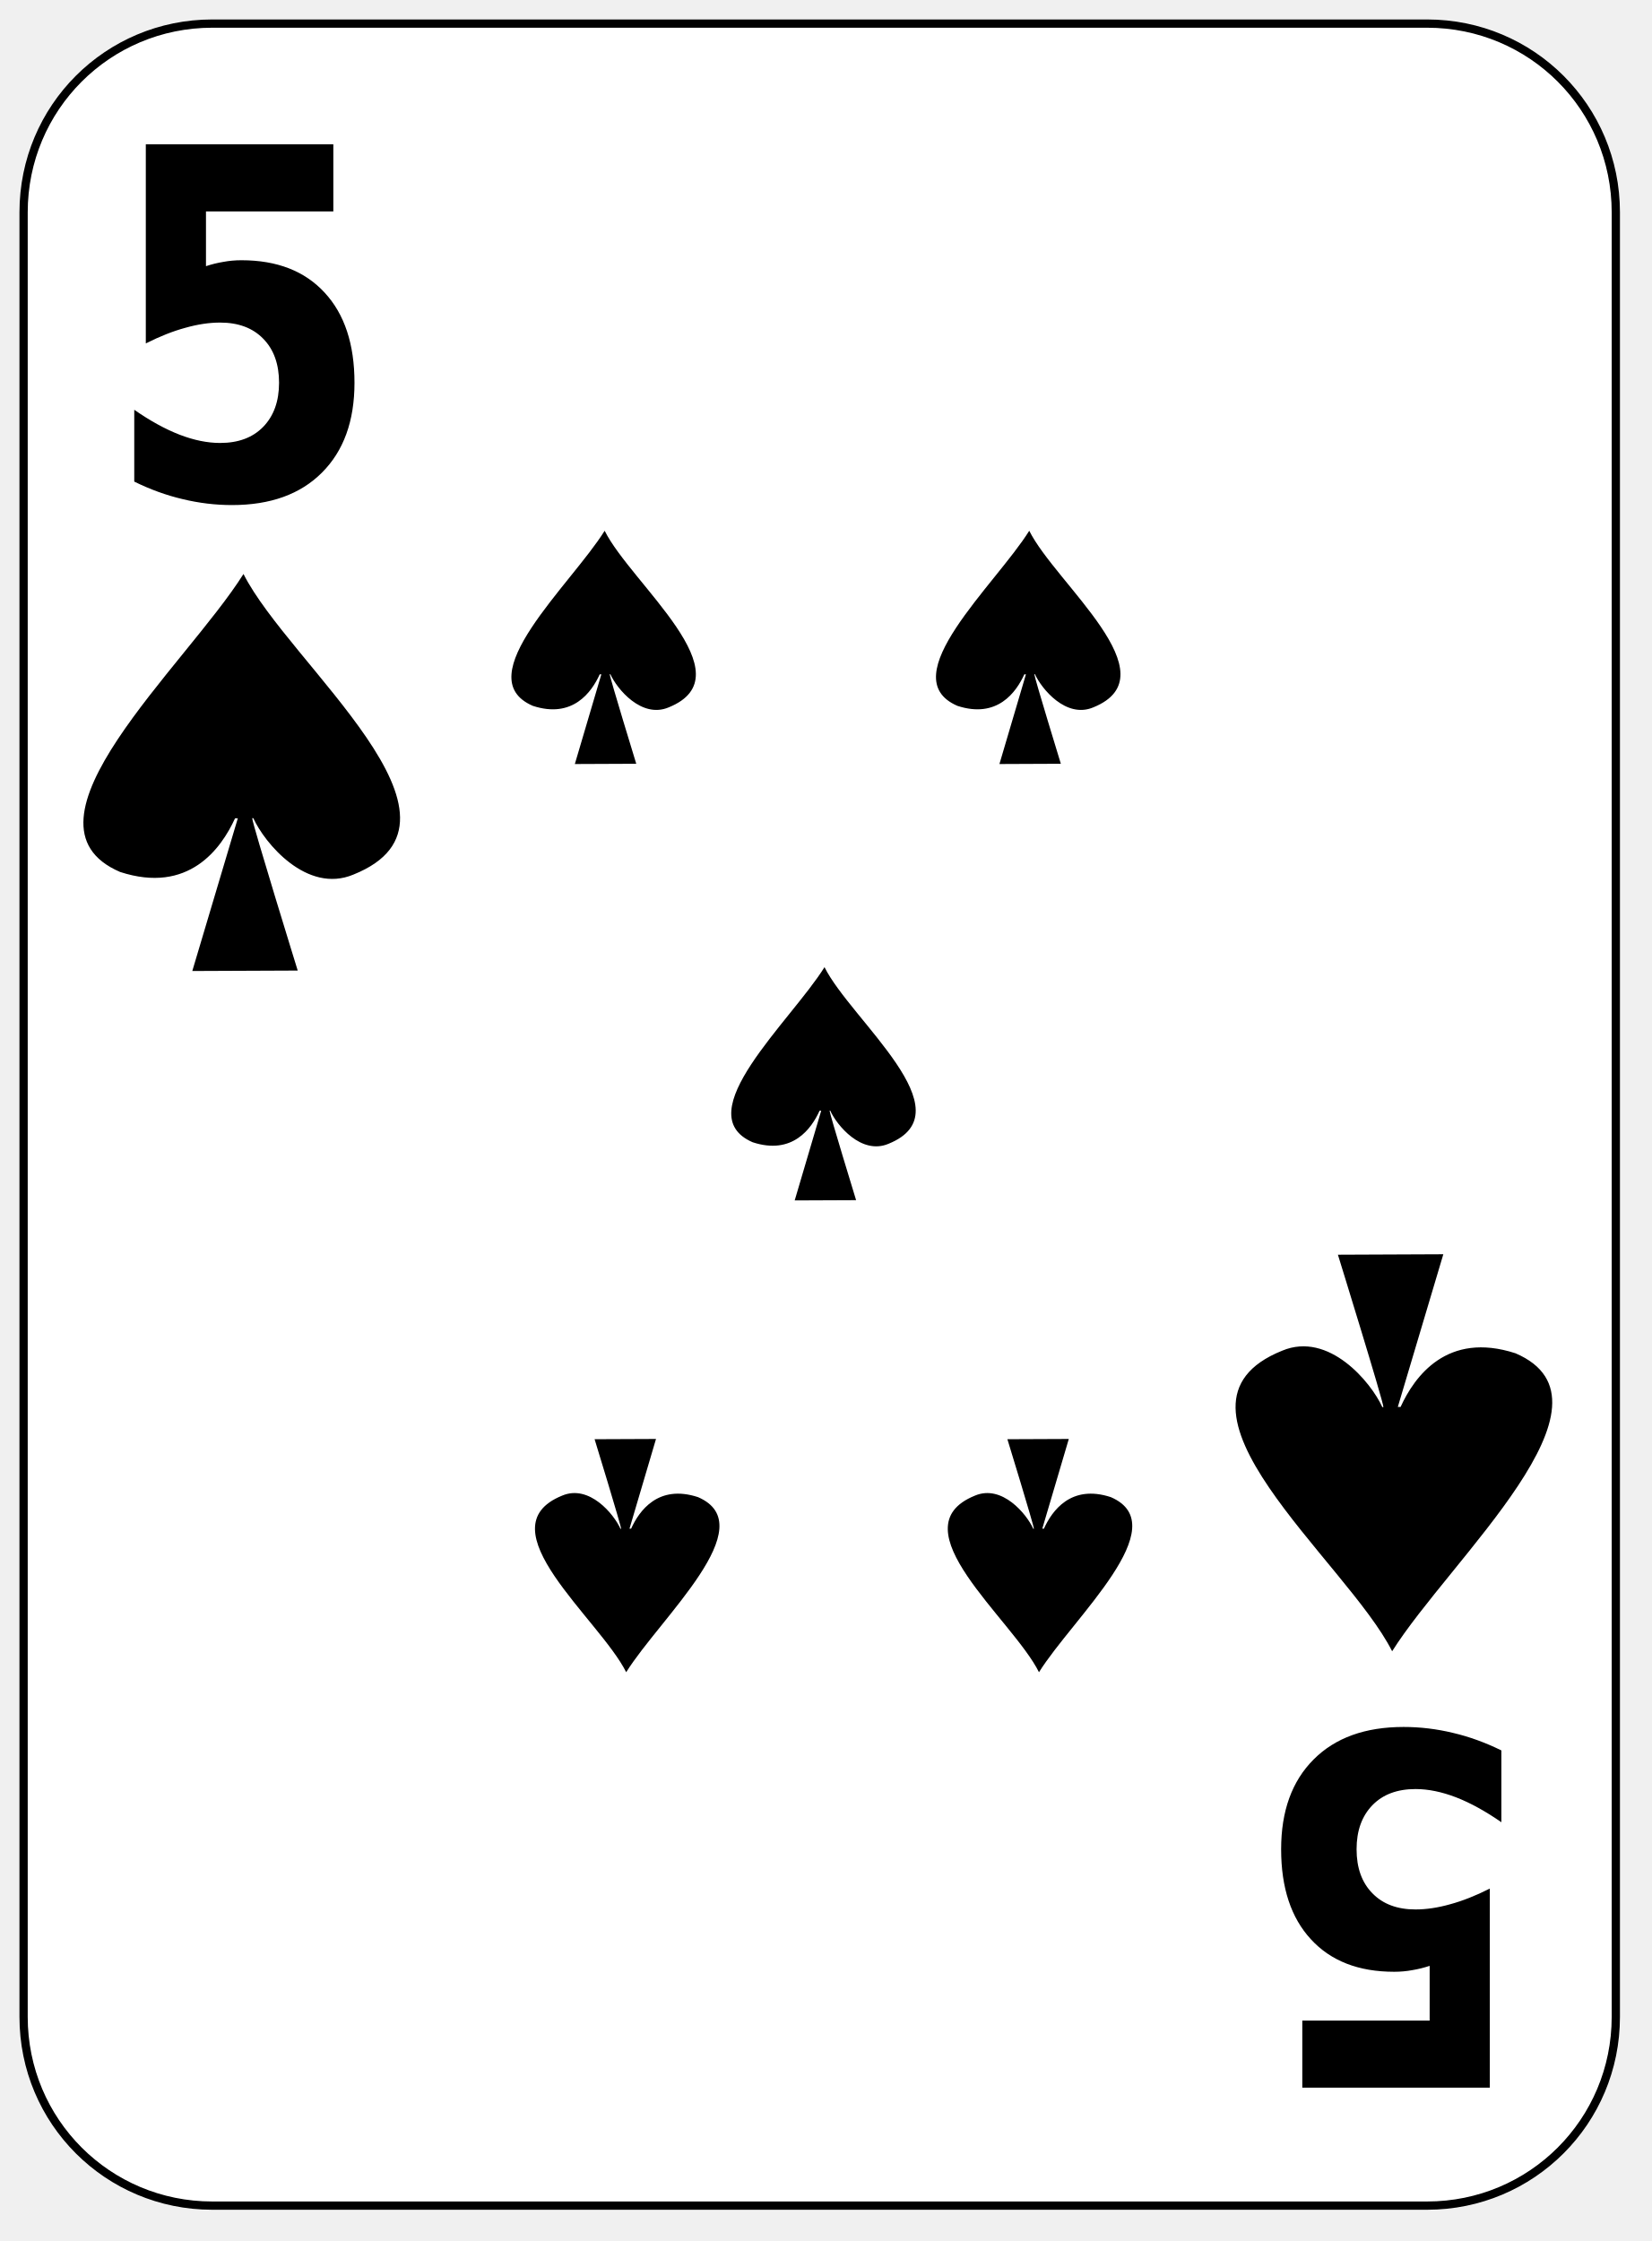
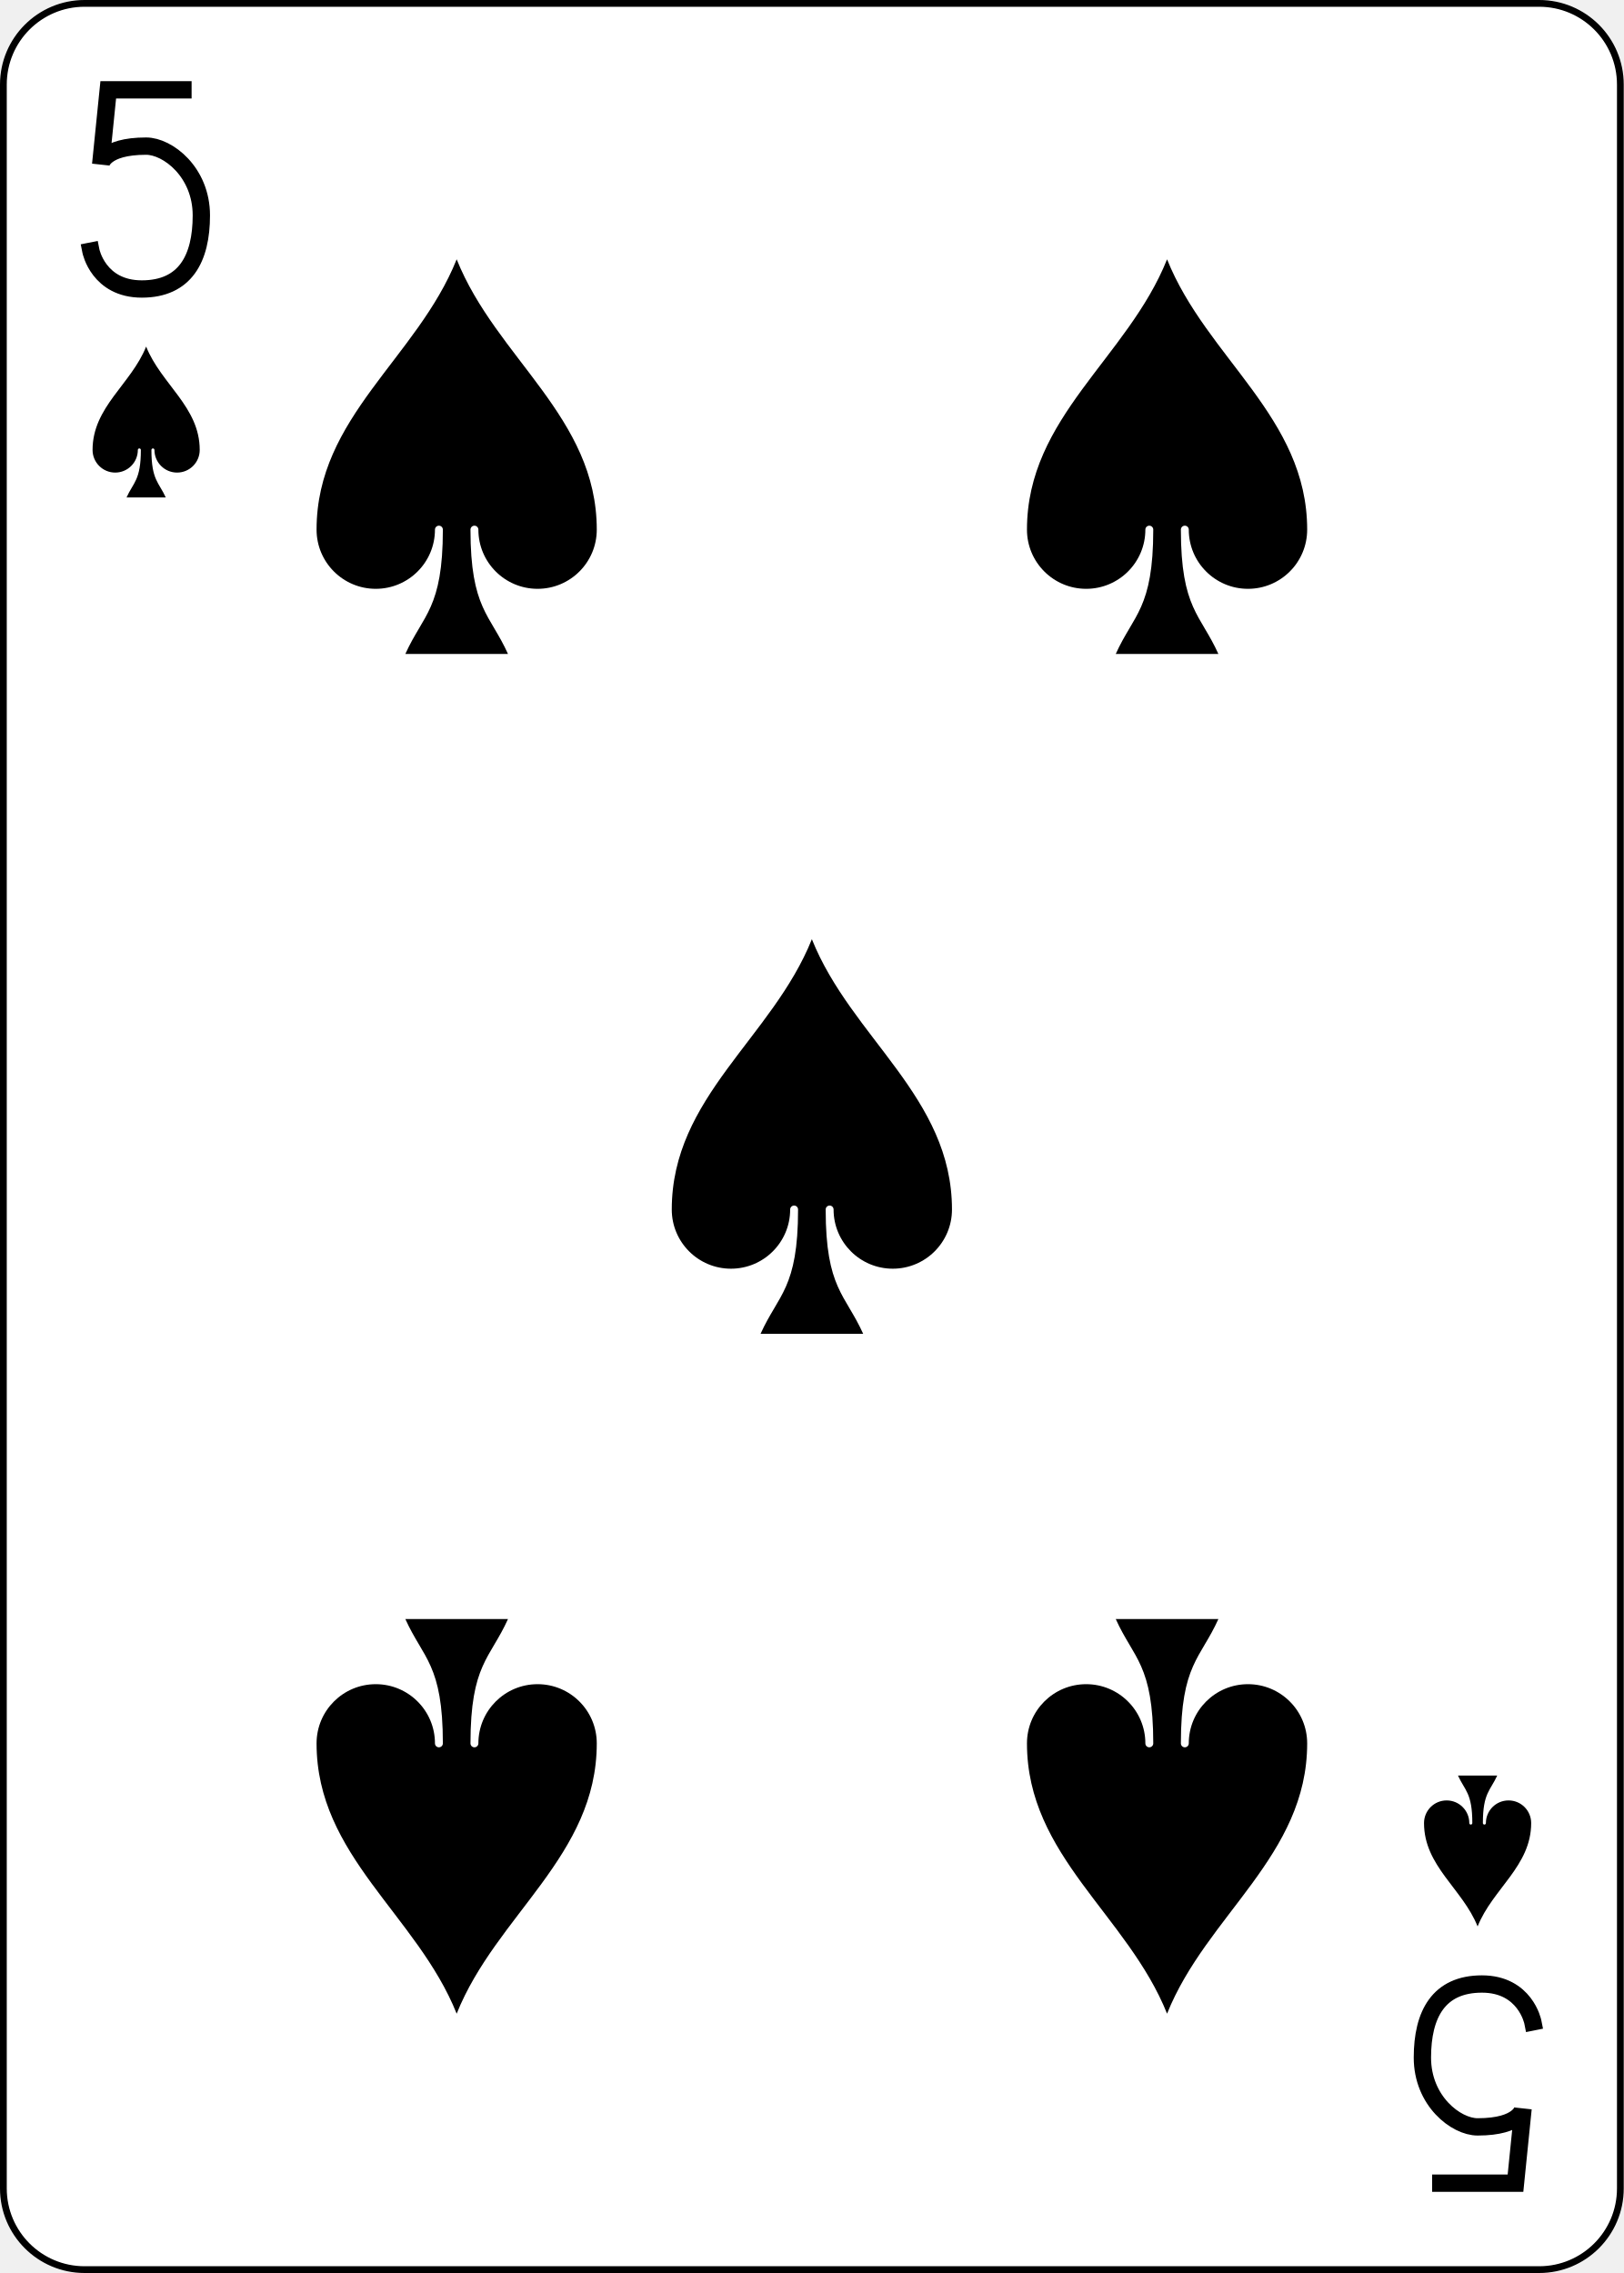
- <svg xmlns="http://www.w3.org/2000/svg" xmlns:xlink="http://www.w3.org/1999/xlink" id="svg2" height="190" preserveAspectRatio="xMinYMin meet" viewBox="0 0 140 190" y="0" x="0" version="1.0">
-   <defs id="defs3">
-     <linearGradient id="linearGradient3920">
-       <stop id="stop3922" offset="0" style="stop-color:#ffffff;stop-opacity:1;" />
-       <stop id="stop3924" offset="1" style="stop-color:#ffffff;stop-opacity:0;" />
-     </linearGradient>
-     <linearGradient id="linearGradient2060">
-       <stop id="stop2062" offset="0" style="stop-color:#ebf0d0;stop-opacity:1;" />
-       <stop id="stop2064" offset="1" style="stop-color:#ffffeb;stop-opacity:1;" />
-     </linearGradient>
-     <linearGradient id="linearGradient1575">
-       <stop id="stop1576" offset="0" style="stop-color:#ffffff;stop-opacity:0.5;" />
-       <stop id="stop1577" offset="1" style="stop-color:#ffffff;stop-opacity:0;" />
-     </linearGradient>
-     <linearGradient gradientTransform="translate(0,-1)" gradientUnits="userSpaceOnUse" xlink:href="#linearGradient2060" id="linearGradient4853" y2="128.695" x2="109" y1="63.1" x1="2" />
-     <linearGradient gradientUnits="userSpaceOnUse" xlink:href="#linearGradient3920" id="linearGradient3926" y2="209.561" x2="159.435" y1="142.784" x1="233.887" />
-     <linearGradient gradientUnits="userSpaceOnUse" xlink:href="#linearGradient3920" id="linearGradient1368" y2="209.561" x2="159.435" y1="142.784" x1="233.887" />
-     <linearGradient gradientTransform="translate(0,-1)" gradientUnits="userSpaceOnUse" xlink:href="#linearGradient2060" id="linearGradient1366" y2="128.695" x2="109" y1="63.1" x1="2" />
-     <linearGradient id="linearGradient1360">
-       <stop id="stop1362" offset="0" style="stop-color:#ffffff;stop-opacity:0.5;" />
-       <stop id="stop1364" offset="1" style="stop-color:#ffffff;stop-opacity:0;" />
-     </linearGradient>
-     <linearGradient id="linearGradient1354">
-       <stop id="stop1356" offset="0" style="stop-color:#ebf0d0;stop-opacity:1;" />
-       <stop id="stop1358" offset="1" style="stop-color:#ffffeb;stop-opacity:1;" />
-     </linearGradient>
-     <linearGradient gradientTransform="translate(0,-1)" gradientUnits="userSpaceOnUse" xlink:href="#linearGradient2060" id="linearGradient1398" y2="128.695" x2="109" y1="63.1" x1="2" />
-     <linearGradient gradientTransform="translate(0,-1)" gradientUnits="userSpaceOnUse" xlink:href="#linearGradient2060" id="linearGradient2350" y2="128.695" x2="109" y1="63.1" x1="2" />
-     <linearGradient id="linearGradient2344">
-       <stop id="stop2346" offset="0" style="stop-color:#ebf0d0;stop-opacity:1;" />
-       <stop id="stop2348" offset="1" style="stop-color:#ffffeb;stop-opacity:1;" />
-     </linearGradient>
-     <linearGradient id="linearGradient2338">
-       <stop id="stop2340" offset="0" style="stop-color:#ffffff;stop-opacity:0.5;" />
-       <stop id="stop2342" offset="1" style="stop-color:#ffffff;stop-opacity:0;" />
-     </linearGradient>
-     <linearGradient gradientTransform="translate(0,-1)" gradientUnits="userSpaceOnUse" xlink:href="#linearGradient2060" id="linearGradient2336" y2="128.695" x2="109" y1="63.1" x1="2" />
-     <linearGradient gradientUnits="userSpaceOnUse" xlink:href="#linearGradient3920" id="linearGradient2334" y2="209.561" x2="159.435" y1="142.784" x1="233.887" />
-     <linearGradient gradientUnits="userSpaceOnUse" xlink:href="#linearGradient3920" id="linearGradient2332" y2="209.561" x2="159.435" y1="142.784" x1="233.887" />
-     <linearGradient gradientTransform="translate(0,-1)" gradientUnits="userSpaceOnUse" xlink:href="#linearGradient2060" id="linearGradient2330" y2="128.695" x2="109" y1="63.1" x1="2" />
-     <linearGradient id="linearGradient2324">
-       <stop id="stop2326" offset="0" style="stop-color:#ffffff;stop-opacity:0.5;" />
-       <stop id="stop2328" offset="1" style="stop-color:#ffffff;stop-opacity:0;" />
-     </linearGradient>
-     <linearGradient id="linearGradient2318">
-       <stop id="stop2320" offset="0" style="stop-color:#ebf0d0;stop-opacity:1;" />
-       <stop id="stop2322" offset="1" style="stop-color:#ffffeb;stop-opacity:1;" />
-     </linearGradient>
-     <linearGradient gradientTransform="translate(0,-1)" gradientUnits="userSpaceOnUse" xlink:href="#linearGradient2060" id="linearGradient2567" y2="128.695" x2="109" y1="63.1" x1="2" />
-     <linearGradient id="linearGradient2561">
-       <stop id="stop2563" offset="0" style="stop-color:#ebf0d0;stop-opacity:1;" />
-       <stop id="stop2565" offset="1" style="stop-color:#ffffeb;stop-opacity:1;" />
-     </linearGradient>
-     <linearGradient id="linearGradient2555">
-       <stop id="stop2557" offset="0" style="stop-color:#ffffff;stop-opacity:0.5;" />
-       <stop id="stop2559" offset="1" style="stop-color:#ffffff;stop-opacity:0;" />
-     </linearGradient>
-     <linearGradient gradientTransform="translate(0,-1)" gradientUnits="userSpaceOnUse" xlink:href="#linearGradient2060" id="linearGradient2553" y2="128.695" x2="109" y1="63.1" x1="2" />
-     <linearGradient gradientUnits="userSpaceOnUse" xlink:href="#linearGradient3920" id="linearGradient2551" y2="209.561" x2="159.435" y1="142.784" x1="233.887" />
-     <linearGradient gradientUnits="userSpaceOnUse" xlink:href="#linearGradient3920" id="linearGradient2549" y2="209.561" x2="159.435" y1="142.784" x1="233.887" />
-     <linearGradient gradientTransform="translate(0,-1)" gradientUnits="userSpaceOnUse" xlink:href="#linearGradient2060" id="linearGradient2547" y2="128.695" x2="109" y1="63.1" x1="2" />
-     <linearGradient id="linearGradient2541">
-       <stop id="stop2543" offset="0" style="stop-color:#ffffff;stop-opacity:0.5;" />
-       <stop id="stop2545" offset="1" style="stop-color:#ffffff;stop-opacity:0;" />
-     </linearGradient>
-     <linearGradient id="linearGradient2535">
-       <stop id="stop2537" offset="0" style="stop-color:#ebf0d0;stop-opacity:1;" />
-       <stop id="stop2539" offset="1" style="stop-color:#ffffeb;stop-opacity:1;" />
-     </linearGradient>
-     <linearGradient gradientTransform="translate(0,-1)" gradientUnits="userSpaceOnUse" xlink:href="#linearGradient2060" id="linearGradient2595" y2="128.695" x2="109" y1="63.1" x1="2" />
-     <linearGradient gradientTransform="translate(0,-1)" gradientUnits="userSpaceOnUse" xlink:href="#linearGradient2060" id="linearGradient3422" y2="128.695" x2="109" y1="63.1" x1="2" />
-     <linearGradient id="linearGradient3416">
-       <stop id="stop3418" offset="0" style="stop-color:#ebf0d0;stop-opacity:1;" />
-       <stop id="stop3420" offset="1" style="stop-color:#ffffeb;stop-opacity:1;" />
-     </linearGradient>
-     <linearGradient id="linearGradient3410">
-       <stop id="stop3412" offset="0" style="stop-color:#ffffff;stop-opacity:0.5;" />
-       <stop id="stop3414" offset="1" style="stop-color:#ffffff;stop-opacity:0;" />
-     </linearGradient>
-     <linearGradient gradientTransform="translate(0,-1)" gradientUnits="userSpaceOnUse" xlink:href="#linearGradient2060" id="linearGradient3408" y2="128.695" x2="109" y1="63.1" x1="2" />
-     <linearGradient gradientUnits="userSpaceOnUse" xlink:href="#linearGradient3920" id="linearGradient3406" y2="209.561" x2="159.435" y1="142.784" x1="233.887" />
-     <linearGradient gradientUnits="userSpaceOnUse" xlink:href="#linearGradient3920" id="linearGradient3404" y2="209.561" x2="159.435" y1="142.784" x1="233.887" />
-     <linearGradient gradientTransform="translate(0,-1)" gradientUnits="userSpaceOnUse" xlink:href="#linearGradient2060" id="linearGradient3402" y2="128.695" x2="109" y1="63.1" x1="2" />
-     <linearGradient id="linearGradient3396">
-       <stop id="stop3398" offset="0" style="stop-color:#ffffff;stop-opacity:0.5;" />
-       <stop id="stop3400" offset="1" style="stop-color:#ffffff;stop-opacity:0;" />
-     </linearGradient>
-     <linearGradient id="linearGradient3390">
-       <stop id="stop3392" offset="0" style="stop-color:#ebf0d0;stop-opacity:1;" />
-       <stop id="stop3394" offset="1" style="stop-color:#ffffeb;stop-opacity:1;" />
-     </linearGradient>
-     <linearGradient gradientTransform="translate(0,-1)" gradientUnits="userSpaceOnUse" xlink:href="#linearGradient2060" id="linearGradient3454" y2="128.695" x2="109" y1="63.1" x1="2" />
-     <linearGradient gradientTransform="translate(0,-1)" gradientUnits="userSpaceOnUse" xlink:href="#linearGradient2060" id="linearGradient3923" y2="128.695" x2="109" y1="63.1" x1="2" />
-     <linearGradient id="linearGradient3917">
-       <stop id="stop3919" offset="0" style="stop-color:#ebf0d0;stop-opacity:1;" />
-       <stop id="stop3921" offset="1" style="stop-color:#ffffeb;stop-opacity:1;" />
-     </linearGradient>
-     <linearGradient id="linearGradient3911">
-       <stop id="stop3913" offset="0" style="stop-color:#ffffff;stop-opacity:0.5;" />
-       <stop id="stop3915" offset="1" style="stop-color:#ffffff;stop-opacity:0;" />
-     </linearGradient>
-     <linearGradient gradientTransform="translate(0,-1)" gradientUnits="userSpaceOnUse" xlink:href="#linearGradient2060" id="linearGradient3909" y2="128.695" x2="109" y1="63.1" x1="2" />
-     <linearGradient gradientUnits="userSpaceOnUse" xlink:href="#linearGradient3920" id="linearGradient3907" y2="209.561" x2="159.435" y1="142.784" x1="233.887" />
-     <linearGradient gradientUnits="userSpaceOnUse" xlink:href="#linearGradient3920" id="linearGradient3905" y2="209.561" x2="159.435" y1="142.784" x1="233.887" />
-     <linearGradient gradientTransform="translate(0,-1)" gradientUnits="userSpaceOnUse" xlink:href="#linearGradient2060" id="linearGradient3903" y2="128.695" x2="109" y1="63.1" x1="2" />
-     <linearGradient id="linearGradient3897">
-       <stop id="stop3899" offset="0" style="stop-color:#ffffff;stop-opacity:0.5;" />
-       <stop id="stop3901" offset="1" style="stop-color:#ffffff;stop-opacity:0;" />
-     </linearGradient>
-     <linearGradient id="linearGradient3891">
-       <stop id="stop3893" offset="0" style="stop-color:#ebf0d0;stop-opacity:1;" />
-       <stop id="stop3895" offset="1" style="stop-color:#ffffeb;stop-opacity:1;" />
-     </linearGradient>
-     <linearGradient gradientTransform="translate(0,-1)" gradientUnits="userSpaceOnUse" xlink:href="#linearGradient2060" id="linearGradient3955" y2="128.695" x2="109" y1="63.1" x1="2" />
+ <svg xmlns="http://www.w3.org/2000/svg" xmlns:xlink="http://www.w3.org/1999/xlink" class="card" face="5S" height="3.5in" preserveAspectRatio="none" viewBox="-120 -168 240 336" width="2.5in">
+   <defs>
+     <symbol id="SS5" viewBox="-600 -600 1200 1200" preserveAspectRatio="xMinYMid">
+       <path d="M0 -500C100 -250 355 -100 355 185A150 150 0 0 1 55 185A10 10 0 0 0 35 185C35 385 85 400 130 500L-130 500C-85 400 -35 385 -35 185A10 10 0 0 0 -55 185A150 150 0 0 1 -355 185C-355 -100 -100 -250 0 -500Z" fill="black" />
+     </symbol>
+     <symbol id="VS5" viewBox="-500 -500 1000 1000" preserveAspectRatio="xMinYMid">
+       <path d="M170 -460L-175 -460L-210 -115C-210 -115 -200 -200 0 -200C100 -200 255 -80 255 120C255 320 180 460 -20 460C-220 460 -255 285 -255 285" stroke="black" stroke-width="80" stroke-linecap="square" stroke-miterlimit="1.5" fill="none" />
+     </symbol>
  </defs>
-   <g id="layer1">
-     <g id="g5630">
-       <path style="fill:#ffffff;fill-opacity:1;stroke:black;stroke-width:0.7;stroke-miterlimit:4;stroke-dashoffset:0;stroke-opacity:1" d="M 18,2 L 121,2 C 129.864,2 137,9.136 137,18 L 137,171 C 137,179.864 129.864,187 121,187 L 18,187 C 9.136,187 2,179.864 2,171 L 2,18 C 2,9.136 9.136,2 18,2 z " id="rect1306" />
-     </g>
-     <g transform="translate(-448.5,-231.5)" id="g5495" />
-   </g>
-   <g id="g1729" style="stroke-opacity:1;stroke:none" transform="matrix(0.593136,0,0,0.238935,-103.053,9.255993)">
-     <path id="path1731" style="fill:#000000;fill-opacity:1;fill-rule:evenodd;stroke-width:0.759;stroke-linecap:butt;stroke-linejoin:round;stroke-miterlimit:4" d="M 260.176,149.597 C 255.34,168.838 240.5,201.604 249.901,211.72 C 255.608,216.376 258.323,206.844 259.473,200.533 L 259.704,200.533 L 255.914,232.368 L 264.692,232.275 C 264.692,232.275 260.91,201.672 260.902,200.501 L 260.994,200.501 C 261.923,205.658 265.448,216.334 269.326,212.268 C 280.665,200.871 263.968,168.439 260.176,149.597 z " />
-   </g>
-   <g id="g1753" style="stroke-opacity:1;stroke:none" transform="matrix(-0.593136,0,0,-0.238935,207.4125,177.5209)">
-     <path id="path1755" style="fill:#000000;fill-opacity:1;fill-rule:evenodd;stroke-width:0.759;stroke-linecap:butt;stroke-linejoin:round;stroke-miterlimit:4" d="M 260.176,149.597 C 255.34,168.838 240.5,201.604 249.901,211.72 C 255.608,216.376 258.323,206.844 259.473,200.533 L 259.704,200.533 L 255.914,232.368 L 264.692,232.275 C 264.692,232.275 260.91,201.672 260.902,200.501 L 260.994,200.501 C 261.923,205.658 265.448,216.334 269.326,212.268 C 280.665,200.871 263.968,168.439 260.176,149.597 z " />
-   </g>
-   <g id="g2352" transform="translate(333.5,184.5)" />
-   <g id="g3456" style="stroke-opacity:1;stroke:none" transform="matrix(0.593136,0,0,0.238935,-67.05302,9.255993)">
-     <path id="path3458" style="fill:#000000;fill-opacity:1;fill-rule:evenodd;stroke-width:0.759;stroke-linecap:butt;stroke-linejoin:round;stroke-miterlimit:4" d="M 260.176,149.597 C 255.34,168.838 240.5,201.604 249.901,211.72 C 255.608,216.376 258.323,206.844 259.473,200.533 L 259.704,200.533 L 255.914,232.368 L 264.692,232.275 C 264.692,232.275 260.91,201.672 260.902,200.501 L 260.994,200.501 C 261.923,205.658 265.448,216.334 269.326,212.268 C 280.665,200.871 263.968,168.439 260.176,149.597 z " />
-   </g>
-   <g id="g3460" style="stroke-opacity:1;stroke:none" transform="matrix(-0.593136,0,0,-0.238935,242.4125,177.5209)">
-     <path id="path3462" style="fill:#000000;fill-opacity:1;fill-rule:evenodd;stroke-width:0.759;stroke-linecap:butt;stroke-linejoin:round;stroke-miterlimit:4" d="M 260.176,149.597 C 255.34,168.838 240.5,201.604 249.901,211.72 C 255.608,216.376 258.323,206.844 259.473,200.533 L 259.704,200.533 L 255.914,232.368 L 264.692,232.275 C 264.692,232.275 260.91,201.672 260.902,200.501 L 260.994,200.501 C 261.923,205.658 265.448,216.334 269.326,212.268 C 280.665,200.871 263.968,168.439 260.176,149.597 z " />
-   </g>
-   <g id="g1600" transform="matrix(1.000012,0,0,0.400814,-239.7777,-10.81148)">
-     <path id="path1561" style="fill:#000000;fill-opacity:1;fill-rule:evenodd;stroke:none;stroke-width:0.759;stroke-linecap:butt;stroke-linejoin:round;stroke-miterlimit:4;stroke-opacity:1" d="M 260.419,148.389 C 255.495,167.911 240.385,201.155 249.957,211.418 C 255.767,216.143 258.532,206.471 259.704,200.068 L 259.938,200.068 L 256.079,232.368 L 265.017,232.273 C 265.017,232.273 261.167,201.224 261.158,200.036 L 261.252,200.036 C 262.198,205.269 265.787,216.1 269.736,211.975 C 281.281,200.411 264.28,167.506 260.419,148.389 z " />
-   </g>
-   <path id="text2531" style="font-size:37.418;font-style:normal;font-variant:normal;font-weight:bold;font-stretch:normal;fill:#000000;fill-opacity:1;stroke:none;stroke-width:1px;stroke-linecap:butt;stroke-linejoin:miter;stroke-opacity:1;font-family:Bitstream Vera Sans;text-anchor:start;writing-mode:lr-tb" d="M 12.363,12.238 L 28.262,12.238 L 28.262,17.925 L 17.464,17.925 L 17.464,22.566 C 17.951,22.406 18.438,22.285 18.926,22.205 C 19.424,22.111 19.939,22.064 20.471,22.064 C 23.494,22.064 25.848,22.982 27.531,24.817 C 29.215,26.639 30.056,29.184 30.056,32.452 C 30.056,35.694 29.137,38.233 27.299,40.068 C 25.471,41.903 22.929,42.821 19.673,42.821 C 18.267,42.821 16.871,42.653 15.487,42.318 C 14.113,41.997 12.745,41.501 11.383,40.832 L 11.383,34.743 C 12.734,35.681 14.014,36.384 15.221,36.853 C 16.439,37.322 17.585,37.556 18.66,37.556 C 20.21,37.556 21.429,37.101 22.315,36.19 C 23.212,35.266 23.66,34.02 23.66,32.452 C 23.66,30.872 23.212,29.626 22.315,28.715 C 21.429,27.804 20.21,27.349 18.66,27.349 C 17.74,27.349 16.76,27.496 15.719,27.791 C 14.678,28.072 13.559,28.514 12.363,29.117 L 12.363,12.238" />
-   <g id="g17772" transform="matrix(-1.000012,0,0,-0.400814,378.4573,199.4765)">
-     <path id="path17774" style="fill:#000000;fill-opacity:1;fill-rule:evenodd;stroke:none;stroke-width:0.759;stroke-linecap:butt;stroke-linejoin:round;stroke-miterlimit:4;stroke-opacity:1" d="M 260.419,148.389 C 255.495,167.911 240.385,201.155 249.957,211.418 C 255.767,216.143 258.532,206.471 259.704,200.068 L 259.938,200.068 L 256.079,232.368 L 265.017,232.273 C 265.017,232.273 261.167,201.224 261.158,200.036 L 261.252,200.036 C 262.198,205.269 265.787,216.1 269.736,211.975 C 281.281,200.411 264.28,167.506 260.419,148.389 z " />
-   </g>
-   <path id="text17776" style="font-size:37.418;font-style:normal;font-variant:normal;font-weight:bold;font-stretch:normal;fill:#000000;fill-opacity:1;stroke:none;stroke-width:1px;stroke-linecap:butt;stroke-linejoin:miter;stroke-opacity:1;font-family:Bitstream Vera Sans;text-anchor:start;writing-mode:lr-tb" d="M 126.317,177 L 110.418,177 L 110.418,171.314 L 121.216,171.314 L 121.216,166.672 C 120.729,166.833 120.242,166.953 119.754,167.034 C 119.256,167.127 118.741,167.174 118.209,167.174 C 115.186,167.174 112.832,166.257 111.149,164.421 C 109.465,162.6 108.623,160.054 108.623,156.786 C 108.623,153.544 109.543,151.006 111.381,149.17 C 113.209,147.335 115.751,146.418 119.007,146.418 C 120.413,146.418 121.809,146.585 123.193,146.92 C 124.567,147.241 125.934,147.737 127.297,148.407 L 127.297,154.495 C 125.946,153.558 124.666,152.854 123.459,152.385 C 122.241,151.917 121.094,151.682 120.02,151.682 C 118.47,151.682 117.251,152.138 116.365,153.048 C 115.468,153.973 115.02,155.219 115.02,156.786 C 115.02,158.367 115.468,159.612 116.365,160.523 C 117.251,161.434 118.47,161.89 120.02,161.89 C 120.939,161.89 121.92,161.742 122.961,161.448 C 124.002,161.166 125.12,160.724 126.317,160.121 L 126.317,177" />
-   <g id="g3957" style="stroke-opacity:1;stroke:none" transform="matrix(0.593136,0,0,0.238935,-84.41248,46.25599)">
-     <path id="path3959" style="fill:#000000;fill-opacity:1;fill-rule:evenodd;stroke-width:0.759;stroke-linecap:butt;stroke-linejoin:round;stroke-miterlimit:4" d="M 260.176,149.597 C 255.34,168.838 240.5,201.604 249.901,211.72 C 255.608,216.376 258.323,206.844 259.473,200.533 L 259.704,200.533 L 255.914,232.368 L 264.692,232.275 C 264.692,232.275 260.91,201.672 260.902,200.501 L 260.994,200.501 C 261.923,205.658 265.448,216.334 269.326,212.268 C 280.665,200.871 263.968,168.439 260.176,149.597 z " />
+   <rect width="239" height="335" x="-119.5" y="-167.5" rx="12" ry="12" fill="white" stroke="black" />
+   <use xlink:href="#VS5" height="32" width="32" x="-114.4" y="-156" />
+   <use xlink:href="#SS5" height="26.769" width="26.769" x="-111.784" y="-119" />
+   <use xlink:href="#SS5" height="70" width="70" x="-87.501" y="-135.501" />
+   <use xlink:href="#SS5" height="70" width="70" x="17.501" y="-135.501" />
+   <use xlink:href="#SS5" height="70" width="70" x="-35" y="-35" />
+   <g transform="rotate(180)">
+     <use xlink:href="#VS5" height="32" width="32" x="-114.4" y="-156" />
+     <use xlink:href="#SS5" height="26.769" width="26.769" x="-111.784" y="-119" />
+     <use xlink:href="#SS5" height="70" width="70" x="-87.501" y="-135.501" />
+     <use xlink:href="#SS5" height="70" width="70" x="17.501" y="-135.501" />
  </g>
</svg>
